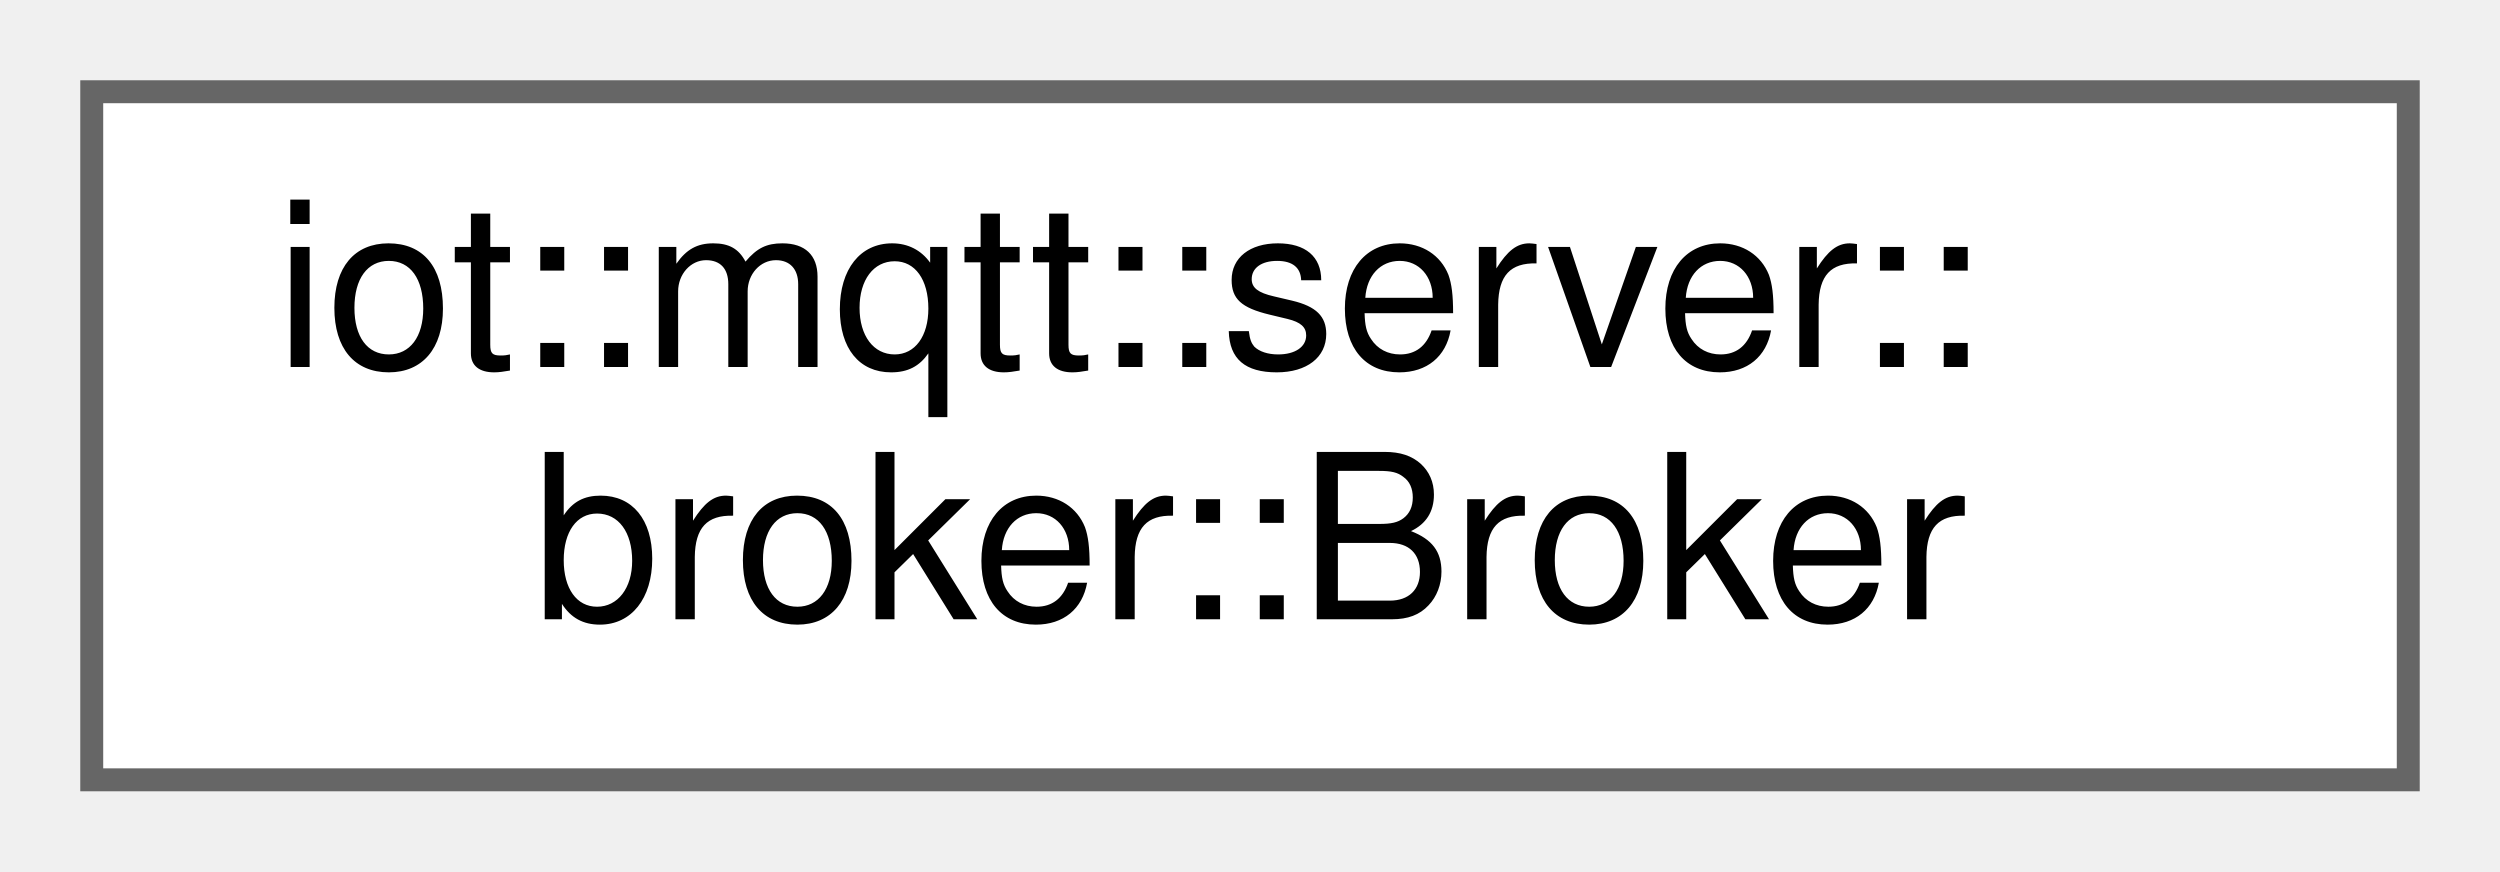
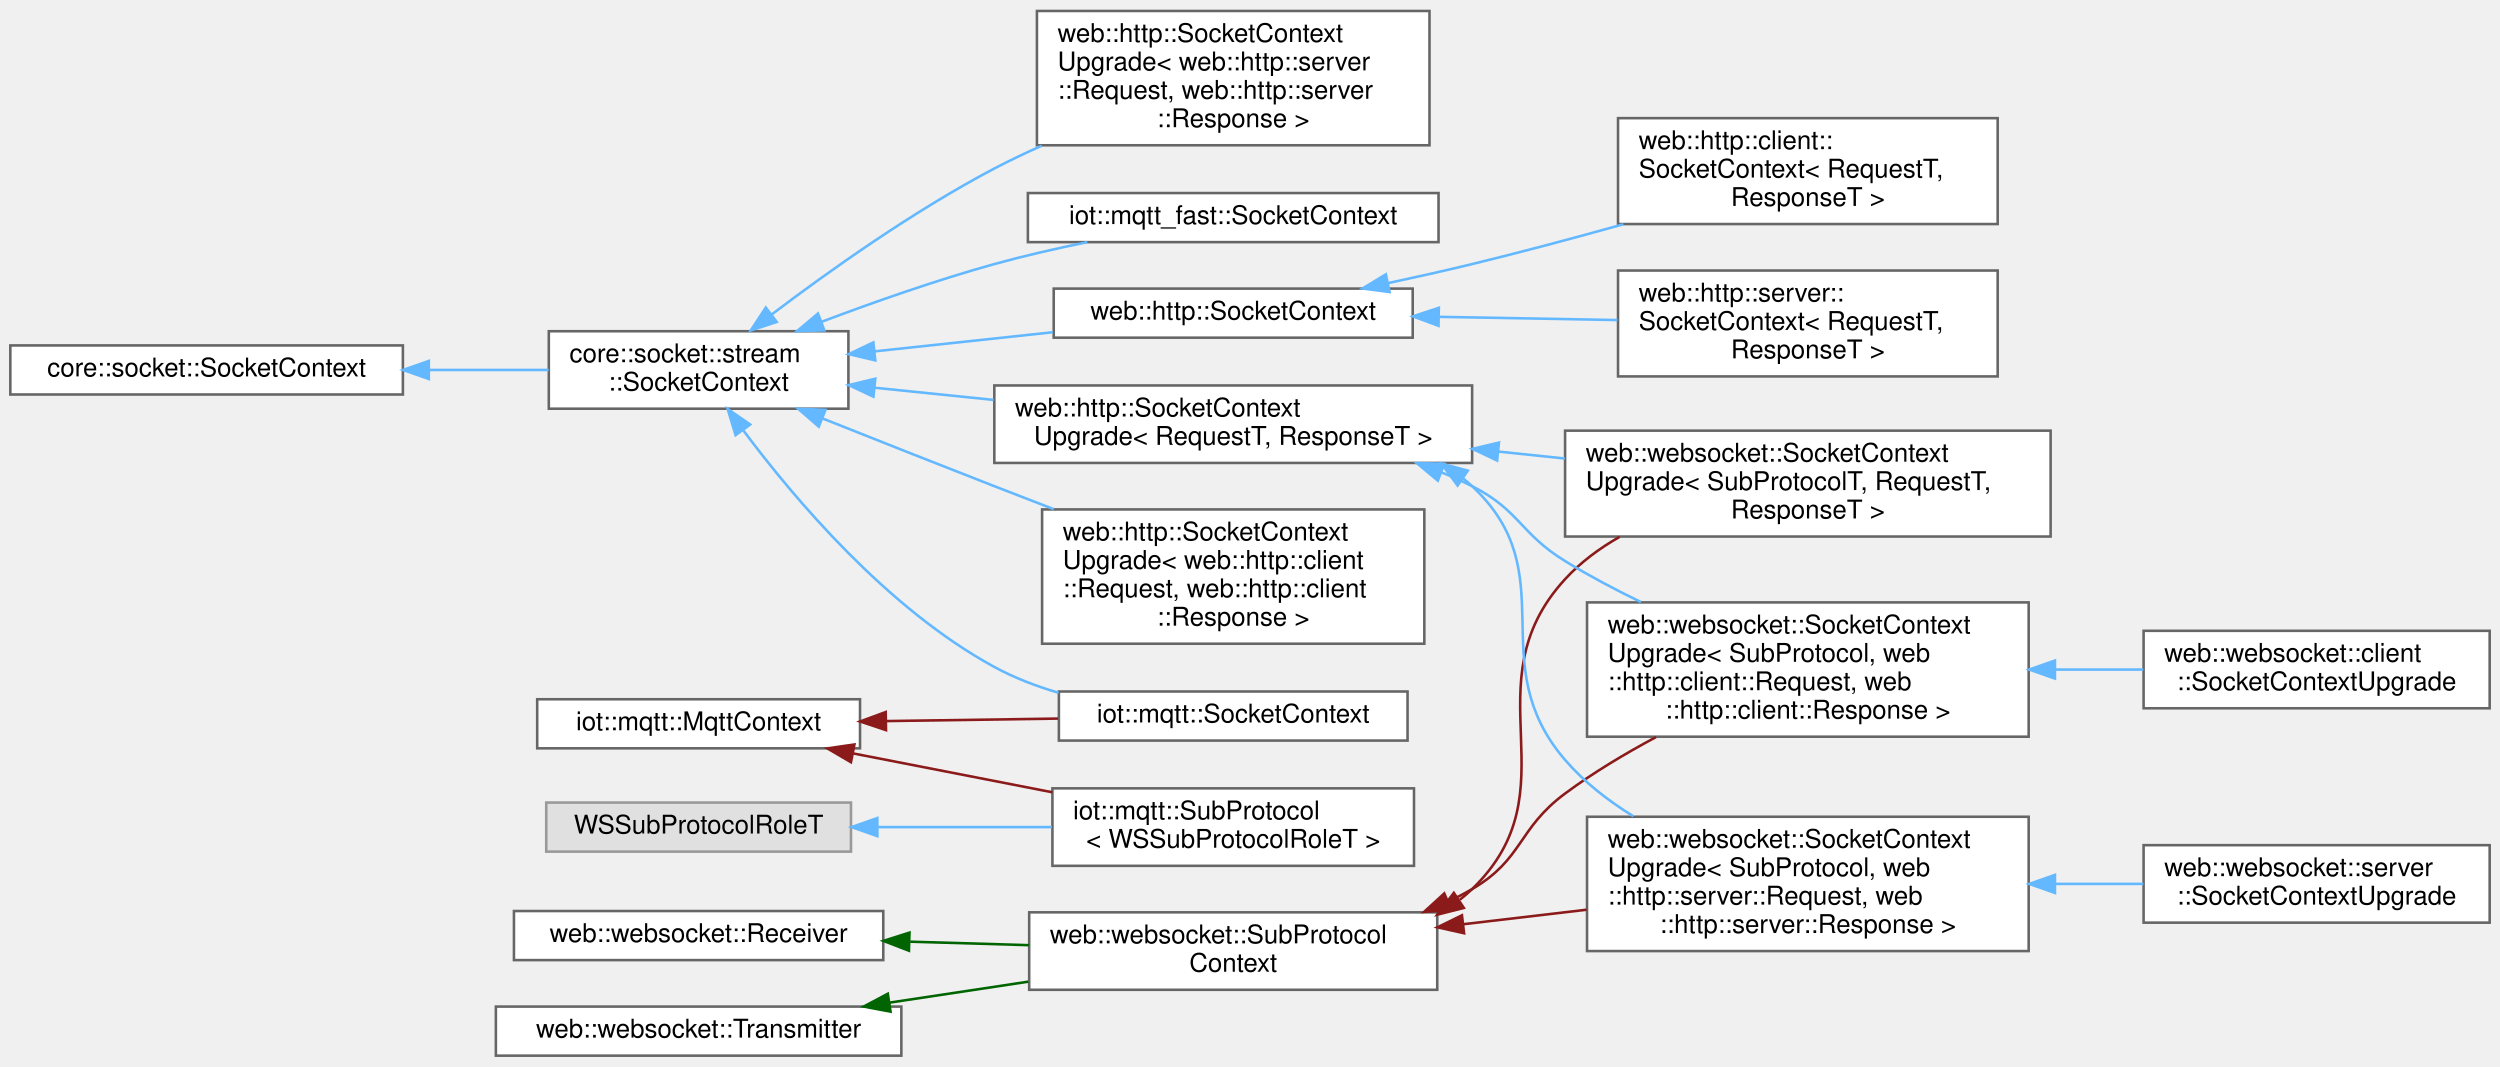
- <svg xmlns="http://www.w3.org/2000/svg" xmlns:xlink="http://www.w3.org/1999/xlink" width="109pt" height="38pt" viewBox="0.00 0.00 109.00 38.00">
-   <g id="graph0" class="graph" transform="scale(1 1) rotate(0) translate(4 34)">
+ <svg xmlns="http://www.w3.org/2000/svg" xmlns:xlink="http://www.w3.org/1999/xlink" width="968pt" height="413pt" viewBox="0.00 0.00 968.00 412.50">
+   <g id="graph0" class="graph" transform="scale(1 1) rotate(0) translate(4 408.5)">
    <g id="Node000000" class="node">
      <g id="a_Node000000">
-         <a xlink:href="classiot_1_1mqtt_1_1server_1_1broker_1_1Broker.html" target="_top" xlink:title=" ">
-           <polygon fill="white" stroke="#666666" points="101,-30 0,-30 0,0 101,0 101,-30" />
-           <text text-anchor="start" x="8" y="-18" font-family="Helvetica,sans-Serif" font-size="10.00">iot::mqtt::server::</text>
-           <text text-anchor="middle" x="50.5" y="-7" font-family="Helvetica,sans-Serif" font-size="10.00">broker::Broker</text>
+         <a xlink:href="classiot_1_1mqtt_1_1MqttContext.html" target="_top" xlink:title=" ">
+           <polygon fill="white" stroke="#666666" points="329,-138 204,-138 204,-119 329,-119 329,-138" />
+           <text text-anchor="middle" x="266.5" y="-126" font-family="Helvetica,sans-Serif" font-size="10.00">iot::mqtt::MqttContext</text>
+         </a>
+       </g>
+     </g>
+     <g id="Node000001" class="node">
+       <g id="a_Node000001">
+         <a xlink:href="classiot_1_1mqtt_1_1SocketContext.html" target="_top" xlink:title=" ">
+           <polygon fill="white" stroke="#666666" points="541,-141 406,-141 406,-122 541,-122 541,-141" />
+           <text text-anchor="middle" x="473.5" y="-129" font-family="Helvetica,sans-Serif" font-size="10.00">iot::mqtt::SocketContext</text>
+         </a>
+       </g>
+     </g>
+     <g id="edge208_Node000000_Node000001" class="edge">
+       <g id="a_edge208_Node000000_Node000001">
+         <a xlink:title=" ">
+           <path fill="none" stroke="#8b1a1a" d="M339.11,-129.55C360.73,-129.86 384.38,-130.21 405.67,-130.52" />
+           <polygon fill="#8b1a1a" stroke="#8b1a1a" points="339.06,-126.05 329.01,-129.4 338.95,-133.05 339.06,-126.05" />
+         </a>
+       </g>
+     </g>
+     <g id="Node000019" class="node">
+       <g id="a_Node000019">
+         <a xlink:href="classiot_1_1mqtt_1_1SubProtocol.html" target="_top" xlink:title=" ">
+           <polygon fill="white" stroke="#666666" points="543.5,-103.5 403.5,-103.5 403.5,-73.5 543.5,-73.5 543.5,-103.5" />
+           <text text-anchor="start" x="411.5" y="-91.5" font-family="Helvetica,sans-Serif" font-size="10.00">iot::mqtt::SubProtocol</text>
+           <text text-anchor="middle" x="473.5" y="-80.5" font-family="Helvetica,sans-Serif" font-size="10.00">&lt; WSSubProtocolRoleT &gt;</text>
+         </a>
+       </g>
+     </g>
+     <g id="edge209_Node000000_Node000019" class="edge">
+       <g id="a_edge209_Node000000_Node000019">
+         <a xlink:title=" ">
+           <path fill="none" stroke="#8b1a1a" d="M326.39,-117.01C350.46,-112.31 378.47,-106.85 403.48,-101.97" />
+           <polygon fill="#8b1a1a" stroke="#8b1a1a" points="325.49,-113.62 316.34,-118.97 326.83,-120.49 325.49,-113.62" />
+         </a>
+       </g>
+     </g>
+     <g id="Node000016" class="node">
+       <g id="a_Node000016">
+         <a xlink:href="classweb_1_1websocket_1_1Receiver.html" target="_top" xlink:title=" ">
+           <polygon fill="white" stroke="#666666" points="338,-56 195,-56 195,-37 338,-37 338,-56" />
+           <text text-anchor="middle" x="266.5" y="-44" font-family="Helvetica,sans-Serif" font-size="10.00">web::websocket::Receiver</text>
+         </a>
+       </g>
+     </g>
+     <g id="Node000012" class="node">
+       <g id="a_Node000012">
+         <a xlink:href="classweb_1_1websocket_1_1SubProtocolContext.html" target="_top" xlink:title=" ">
+           <polygon fill="white" stroke="#666666" points="552.5,-55.5 394.5,-55.5 394.5,-25.5 552.5,-25.5 552.5,-55.5" />
+           <text text-anchor="start" x="402.5" y="-43.5" font-family="Helvetica,sans-Serif" font-size="10.00">web::websocket::SubProtocol</text>
+           <text text-anchor="middle" x="473.5" y="-32.5" font-family="Helvetica,sans-Serif" font-size="10.00">Context</text>
+         </a>
+       </g>
+     </g>
+     <g id="edge210_Node000016_Node000012" class="edge">
+       <g id="a_edge210_Node000016_Node000012">
+         <a xlink:title=" ">
+           <path fill="none" stroke="darkgreen" d="M348.42,-44.13C363.57,-43.69 379.38,-43.23 394.45,-42.78" />
+           <polygon fill="darkgreen" stroke="darkgreen" points="347.94,-40.64 338.05,-44.44 348.15,-47.64 347.94,-40.64" />
+         </a>
+       </g>
+     </g>
+     <g id="Node000010" class="node">
+       <g id="a_Node000010">
+         <a xlink:href="classweb_1_1websocket_1_1SocketContextUpgrade.html" target="_top" xlink:title=" ">
+           <polygon fill="white" stroke="#666666" points="781.5,-175.5 610.5,-175.5 610.5,-123.5 781.5,-123.5 781.5,-175.5" />
+           <text text-anchor="start" x="618.5" y="-163.5" font-family="Helvetica,sans-Serif" font-size="10.00">web::websocket::SocketContext</text>
+           <text text-anchor="start" x="618.5" y="-152.5" font-family="Helvetica,sans-Serif" font-size="10.00">Upgrade&lt; SubProtocol, web</text>
+           <text text-anchor="start" x="618.5" y="-141.5" font-family="Helvetica,sans-Serif" font-size="10.00">::http::client::Request, web</text>
+           <text text-anchor="middle" x="696" y="-130.5" font-family="Helvetica,sans-Serif" font-size="10.00">::http::client::Response &gt;</text>
+         </a>
+       </g>
+     </g>
+     <g id="edge211_Node000012_Node000010" class="edge">
+       <g id="a_edge211_Node000012_Node000010">
+         <a xlink:title=" ">
+           <path fill="none" stroke="#8b1a1a" d="M556.66,-59.62C559.87,-61.13 563,-62.75 566,-64.5 585.82,-76.06 583.57,-87.84 602,-101.5 612.8,-109.51 625.13,-116.89 637.2,-123.35" />
+           <polygon fill="#8b1a1a" stroke="#8b1a1a" points="557.97,-56.38 547.4,-55.67 555.23,-62.82 557.97,-56.38" />
+         </a>
+       </g>
+     </g>
+     <g id="Node000013" class="node">
+       <g id="a_Node000013">
+         <a xlink:href="classweb_1_1websocket_1_1SocketContextUpgrade.html" target="_top" xlink:title=" ">
+           <polygon fill="white" stroke="#666666" points="781.5,-92.5 610.5,-92.5 610.5,-40.5 781.5,-40.5 781.5,-92.5" />
+           <text text-anchor="start" x="618.5" y="-80.5" font-family="Helvetica,sans-Serif" font-size="10.00">web::websocket::SocketContext</text>
+           <text text-anchor="start" x="618.5" y="-69.5" font-family="Helvetica,sans-Serif" font-size="10.00">Upgrade&lt; SubProtocol, web</text>
+           <text text-anchor="start" x="618.5" y="-58.5" font-family="Helvetica,sans-Serif" font-size="10.00">::http::server::Request, web</text>
+           <text text-anchor="middle" x="696" y="-47.5" font-family="Helvetica,sans-Serif" font-size="10.00">::http::server::Response &gt;</text>
+         </a>
+       </g>
+     </g>
+     <g id="edge213_Node000012_Node000013" class="edge">
+       <g id="a_edge213_Node000012_Node000013">
+         <a xlink:title=" ">
+           <path fill="none" stroke="#8b1a1a" d="M562.75,-50.91C578.43,-52.76 594.73,-54.68 610.31,-56.51" />
+           <polygon fill="#8b1a1a" stroke="#8b1a1a" points="562.89,-47.4 552.55,-49.7 562.07,-54.35 562.89,-47.4" />
+         </a>
+       </g>
+     </g>
+     <g id="Node000015" class="node">
+       <g id="a_Node000015">
+         <a xlink:href="classweb_1_1websocket_1_1SocketContextUpgrade.html" target="_top" xlink:title=" ">
+           <polygon fill="white" stroke="#666666" points="790,-242 602,-242 602,-201 790,-201 790,-242" />
+           <text text-anchor="start" x="610" y="-230" font-family="Helvetica,sans-Serif" font-size="10.00">web::websocket::SocketContext</text>
+           <text text-anchor="start" x="610" y="-219" font-family="Helvetica,sans-Serif" font-size="10.00">Upgrade&lt; SubProtocolT, RequestT,</text>
+           <text text-anchor="middle" x="696" y="-208" font-family="Helvetica,sans-Serif" font-size="10.00"> ResponseT &gt;</text>
+         </a>
+       </g>
+     </g>
+     <g id="edge215_Node000012_Node000015" class="edge">
+       <g id="a_edge215_Node000012_Node000015">
+         <a xlink:title=" ">
+           <path fill="none" stroke="#8b1a1a" d="M561.26,-60.39C562.91,-61.68 564.49,-63.05 566,-64.5 606.05,-103.18 564.38,-143.45 602,-184.5 607.99,-191.03 615.28,-196.43 623.12,-200.89" />
+           <polygon fill="#8b1a1a" stroke="#8b1a1a" points="562.79,-57.2 552.52,-54.59 558.92,-63.04 562.79,-57.2" />
+         </a>
+       </g>
+     </g>
+     <g id="Node000011" class="node">
+       <g id="a_Node000011">
+         <a xlink:href="classweb_1_1websocket_1_1client_1_1SocketContextUpgrade.html" target="_top" xlink:title=" ">
+           <polygon fill="white" stroke="#666666" points="960,-164.5 826,-164.5 826,-134.5 960,-134.5 960,-164.5" />
+           <text text-anchor="start" x="834" y="-152.5" font-family="Helvetica,sans-Serif" font-size="10.00">web::websocket::client</text>
+           <text text-anchor="middle" x="893" y="-141.5" font-family="Helvetica,sans-Serif" font-size="10.00">::SocketContextUpgrade</text>
+         </a>
+       </g>
+     </g>
+     <g id="edge212_Node000010_Node000011" class="edge">
+       <g id="a_edge212_Node000010_Node000011">
+         <a xlink:title=" ">
+           <path fill="none" stroke="#63b8ff" d="M791.78,-149.5C803.32,-149.5 814.9,-149.5 825.89,-149.5" />
+           <polygon fill="#63b8ff" stroke="#63b8ff" points="791.68,-146 781.68,-149.5 791.68,-153 791.68,-146" />
+         </a>
+       </g>
+     </g>
+     <g id="Node000014" class="node">
+       <g id="a_Node000014">
+         <a xlink:href="classweb_1_1websocket_1_1server_1_1SocketContextUpgrade.html" target="_top" xlink:title=" ">
+           <polygon fill="white" stroke="#666666" points="960,-81.5 826,-81.5 826,-51.5 960,-51.5 960,-81.5" />
+           <text text-anchor="start" x="834" y="-69.5" font-family="Helvetica,sans-Serif" font-size="10.00">web::websocket::server</text>
+           <text text-anchor="middle" x="893" y="-58.5" font-family="Helvetica,sans-Serif" font-size="10.00">::SocketContextUpgrade</text>
+         </a>
+       </g>
+     </g>
+     <g id="edge214_Node000013_Node000014" class="edge">
+       <g id="a_edge214_Node000013_Node000014">
+         <a xlink:title=" ">
+           <path fill="none" stroke="#63b8ff" d="M791.78,-66.5C803.32,-66.5 814.9,-66.5 825.89,-66.5" />
+           <polygon fill="#63b8ff" stroke="#63b8ff" points="791.68,-63 781.68,-66.5 791.68,-70 791.68,-63" />
+         </a>
+       </g>
+     </g>
+     <g id="Node000018" class="node">
+       <g id="a_Node000018">
+         <a xlink:href="classcore_1_1socket_1_1SocketContext.html" target="_top" xlink:title=" ">
+           <polygon fill="white" stroke="#666666" points="152,-275 0,-275 0,-256 152,-256 152,-275" />
+           <text text-anchor="middle" x="76" y="-263" font-family="Helvetica,sans-Serif" font-size="10.00">core::socket::SocketContext</text>
+         </a>
+       </g>
+     </g>
+     <g id="Node000002" class="node">
+       <g id="a_Node000002">
+         <a xlink:href="classcore_1_1socket_1_1stream_1_1SocketContext.html" target="_top" xlink:title=" ">
+           <polygon fill="white" stroke="#666666" points="324.5,-280.5 208.5,-280.5 208.5,-250.5 324.5,-250.5 324.5,-280.5" />
+           <text text-anchor="start" x="216.5" y="-268.5" font-family="Helvetica,sans-Serif" font-size="10.00">core::socket::stream</text>
+           <text text-anchor="middle" x="266.5" y="-257.5" font-family="Helvetica,sans-Serif" font-size="10.00">::SocketContext</text>
+         </a>
+       </g>
+     </g>
+     <g id="edge216_Node000018_Node000002" class="edge">
+       <g id="a_edge216_Node000018_Node000002">
+         <a xlink:title=" ">
+           <path fill="none" stroke="#63b8ff" d="M162.25,-265.5C177.9,-265.5 193.87,-265.5 208.44,-265.5" />
+           <polygon fill="#63b8ff" stroke="#63b8ff" points="162.04,-262 152.04,-265.5 162.04,-269 162.04,-262" />
+         </a>
+       </g>
+     </g>
+     <g id="edge219_Node000002_Node000001" class="edge">
+       <g id="a_edge219_Node000002_Node000001">
+         <a xlink:title=" ">
+           <path fill="none" stroke="#63b8ff" d="M283.84,-242.06C303.66,-215.52 339.6,-173.03 381,-150.5 388.7,-146.31 397.22,-143.05 405.87,-140.5" />
+           <polygon fill="#63b8ff" stroke="#63b8ff" points="280.82,-240.26 277.75,-250.4 286.47,-244.39 280.82,-240.26" />
+         </a>
+       </g>
+     </g>
+     <g id="Node000003" class="node">
+       <g id="a_Node000003">
+         <a xlink:href="classweb_1_1http_1_1SocketContextUpgrade.html" target="_top" xlink:title=" ">
+           <polygon fill="white" stroke="#666666" points="547.5,-211.5 399.5,-211.5 399.5,-159.5 547.5,-159.5 547.5,-211.5" />
+           <text text-anchor="start" x="407.5" y="-199.5" font-family="Helvetica,sans-Serif" font-size="10.00">web::http::SocketContext</text>
+           <text text-anchor="start" x="407.5" y="-188.5" font-family="Helvetica,sans-Serif" font-size="10.00">Upgrade&lt; web::http::client</text>
+           <text text-anchor="start" x="407.5" y="-177.5" font-family="Helvetica,sans-Serif" font-size="10.00">::Request, web::http::client</text>
+           <text text-anchor="middle" x="473.5" y="-166.5" font-family="Helvetica,sans-Serif" font-size="10.00">::Response &gt;</text>
+         </a>
+       </g>
+     </g>
+     <g id="edge217_Node000002_Node000003" class="edge">
+       <g id="a_edge217_Node000002_Node000003">
+         <a xlink:title=" ">
+           <path fill="none" stroke="#63b8ff" d="M314.43,-246.75C334.86,-238.62 359.09,-229.03 381,-220.5 388.45,-217.6 396.25,-214.58 404.01,-211.59" />
+           <polygon fill="#63b8ff" stroke="#63b8ff" points="313.03,-243.54 305.03,-250.49 315.62,-250.04 313.03,-243.54" />
+         </a>
+       </g>
+     </g>
+     <g id="Node000004" class="node">
+       <g id="a_Node000004">
+         <a xlink:href="classweb_1_1http_1_1SocketContextUpgrade.html" target="_top" xlink:title=" ">
+           <polygon fill="white" stroke="#666666" points="549.5,-404.5 397.5,-404.5 397.5,-352.5 549.5,-352.5 549.5,-404.5" />
+           <text text-anchor="start" x="405.5" y="-392.5" font-family="Helvetica,sans-Serif" font-size="10.00">web::http::SocketContext</text>
+           <text text-anchor="start" x="405.5" y="-381.5" font-family="Helvetica,sans-Serif" font-size="10.00">Upgrade&lt; web::http::server</text>
+           <text text-anchor="start" x="405.5" y="-370.5" font-family="Helvetica,sans-Serif" font-size="10.00">::Request, web::http::server</text>
+           <text text-anchor="middle" x="473.5" y="-359.5" font-family="Helvetica,sans-Serif" font-size="10.00">::Response &gt;</text>
+         </a>
+       </g>
+     </g>
+     <g id="edge218_Node000002_Node000004" class="edge">
+       <g id="a_edge218_Node000002_Node000004">
+         <a xlink:title=" ">
+           <path fill="none" stroke="#63b8ff" d="M294.7,-286.92C316.99,-303.8 349.84,-327.13 381,-343.5 386.87,-346.58 393.08,-349.54 399.38,-352.34" />
+           <polygon fill="#63b8ff" stroke="#63b8ff" points="296.76,-284.1 286.69,-280.8 292.51,-289.66 296.76,-284.1" />
+         </a>
+       </g>
+     </g>
+     <g id="Node000005" class="node">
+       <g id="a_Node000005">
+         <a xlink:href="classiot_1_1mqtt__fast_1_1SocketContext.html" target="_top" xlink:title=" ">
+           <polygon fill="white" stroke="#666666" points="553,-334 394,-334 394,-315 553,-315 553,-334" />
+           <text text-anchor="middle" x="473.5" y="-322" font-family="Helvetica,sans-Serif" font-size="10.00">iot::mqtt_fast::SocketContext</text>
+         </a>
+       </g>
+     </g>
+     <g id="edge220_Node000002_Node000005" class="edge">
+       <g id="a_edge220_Node000002_Node000005">
+         <a xlink:title=" ">
+           <path fill="none" stroke="#63b8ff" d="M313.96,-284.09C334.3,-291.76 358.6,-300.29 381,-306.5 392.55,-309.7 405.06,-312.56 417.02,-315" />
+           <polygon fill="#63b8ff" stroke="#63b8ff" points="315.2,-280.82 304.61,-280.53 312.71,-287.36 315.2,-280.82" />
+         </a>
+       </g>
+     </g>
+     <g id="Node000006" class="node">
+       <g id="a_Node000006">
+         <a xlink:href="classweb_1_1http_1_1SocketContext.html" target="_top" xlink:title=" ">
+           <polygon fill="white" stroke="#666666" points="543,-297 404,-297 404,-278 543,-278 543,-297" />
+           <text text-anchor="middle" x="473.5" y="-285" font-family="Helvetica,sans-Serif" font-size="10.00">web::http::SocketContext</text>
+         </a>
+       </g>
+     </g>
+     <g id="edge221_Node000002_Node000006" class="edge">
+       <g id="a_edge221_Node000002_Node000006">
+         <a xlink:title=" ">
+           <path fill="none" stroke="#63b8ff" d="M334.59,-272.7C356.74,-275.08 381.41,-277.72 403.69,-280.12" />
+           <polygon fill="#63b8ff" stroke="#63b8ff" points="334.92,-269.22 324.6,-271.63 334.17,-276.18 334.92,-269.22" />
+         </a>
+       </g>
+     </g>
+     <g id="Node000009" class="node">
+       <g id="a_Node000009">
+         <a xlink:href="classweb_1_1http_1_1SocketContextUpgrade.html" target="_top" xlink:title=" ">
+           <polygon fill="white" stroke="#666666" points="566,-259.5 381,-259.5 381,-229.5 566,-229.5 566,-259.5" />
+           <text text-anchor="start" x="389" y="-247.5" font-family="Helvetica,sans-Serif" font-size="10.00">web::http::SocketContext</text>
+           <text text-anchor="middle" x="473.5" y="-236.5" font-family="Helvetica,sans-Serif" font-size="10.00">Upgrade&lt; RequestT, ResponseT &gt;</text>
+         </a>
+       </g>
+     </g>
+     <g id="edge224_Node000002_Node000009" class="edge">
+       <g id="a_edge224_Node000002_Node000009">
+         <a xlink:title=" ">
+           <path fill="none" stroke="#63b8ff" d="M334.61,-258.62C349.35,-257.11 365.21,-255.49 380.73,-253.9" />
+           <polygon fill="#63b8ff" stroke="#63b8ff" points="334.2,-255.15 324.6,-259.65 334.91,-262.11 334.2,-255.15" />
+         </a>
+       </g>
+     </g>
+     <g id="Node000007" class="node">
+       <g id="a_Node000007">
+         <a xlink:href="classweb_1_1http_1_1client_1_1SocketContext.html" target="_top" xlink:title=" ">
+           <polygon fill="white" stroke="#666666" points="769.5,-363 622.5,-363 622.5,-322 769.5,-322 769.5,-363" />
+           <text text-anchor="start" x="630.5" y="-351" font-family="Helvetica,sans-Serif" font-size="10.00">web::http::client::</text>
+           <text text-anchor="start" x="630.5" y="-340" font-family="Helvetica,sans-Serif" font-size="10.00">SocketContext&lt; RequestT,</text>
+           <text text-anchor="middle" x="696" y="-329" font-family="Helvetica,sans-Serif" font-size="10.00"> ResponseT &gt;</text>
+         </a>
+       </g>
+     </g>
+     <g id="edge222_Node000006_Node000007" class="edge">
+       <g id="a_edge222_Node000006_Node000007">
+         <a xlink:title=" ">
+           <path fill="none" stroke="#63b8ff" d="M533.4,-299.12C544.27,-301.44 555.5,-303.95 566,-306.5 585.09,-311.14 605.63,-316.64 624.59,-321.93" />
+           <polygon fill="#63b8ff" stroke="#63b8ff" points="534.05,-295.68 523.55,-297.05 532.61,-302.53 534.05,-295.68" />
+         </a>
+       </g>
+     </g>
+     <g id="Node000008" class="node">
+       <g id="a_Node000008">
+         <a xlink:href="classweb_1_1http_1_1server_1_1SocketContext.html" target="_top" xlink:title=" ">
+           <polygon fill="white" stroke="#666666" points="769.5,-304 622.5,-304 622.5,-263 769.5,-263 769.5,-304" />
+           <text text-anchor="start" x="630.5" y="-292" font-family="Helvetica,sans-Serif" font-size="10.00">web::http::server::</text>
+           <text text-anchor="start" x="630.5" y="-281" font-family="Helvetica,sans-Serif" font-size="10.00">SocketContext&lt; RequestT,</text>
+           <text text-anchor="middle" x="696" y="-270" font-family="Helvetica,sans-Serif" font-size="10.00"> ResponseT &gt;</text>
+         </a>
+       </g>
+     </g>
+     <g id="edge223_Node000006_Node000008" class="edge">
+       <g id="a_edge223_Node000006_Node000008">
+         <a xlink:title=" ">
+           <path fill="none" stroke="#63b8ff" d="M553.25,-286.07C575.75,-285.66 600.16,-285.22 622.28,-284.82" />
+           <polygon fill="#63b8ff" stroke="#63b8ff" points="552.99,-282.58 543.06,-286.26 553.12,-289.57 552.99,-282.58" />
+         </a>
+       </g>
+     </g>
+     <g id="edge225_Node000009_Node000010" class="edge">
+       <g id="a_edge225_Node000009_Node000010">
+         <a xlink:title=" ">
+           <path fill="none" stroke="#63b8ff" d="M554.19,-225.83C558.24,-224.19 562.21,-222.41 566,-220.5 584.34,-211.24 584.5,-202.26 602,-191.5 611.21,-185.84 621.31,-180.49 631.35,-175.63" />
+           <polygon fill="#63b8ff" stroke="#63b8ff" points="552.73,-222.64 544.58,-229.42 555.18,-229.19 552.73,-222.64" />
+         </a>
+       </g>
+     </g>
+     <g id="edge226_Node000009_Node000013" class="edge">
+       <g id="a_edge226_Node000009_Node000013">
+         <a xlink:title=" ">
+           <path fill="none" stroke="#63b8ff" d="M562.5,-223.52C563.71,-222.55 564.87,-221.55 566,-220.5 602.41,-186.59 569.54,-152.2 602,-114.5 609.35,-105.96 618.6,-98.75 628.39,-92.71" />
+           <polygon fill="#63b8ff" stroke="#63b8ff" points="560.38,-220.73 554.1,-229.26 564.33,-226.51 560.38,-220.73" />
+         </a>
+       </g>
+     </g>
+     <g id="edge227_Node000009_Node000015" class="edge">
+       <g id="a_edge227_Node000009_Node000015">
+         <a xlink:title=" ">
+           <path fill="none" stroke="#63b8ff" d="M576.14,-233.9C584.73,-233 593.39,-232.1 601.91,-231.21" />
+           <polygon fill="#63b8ff" stroke="#63b8ff" points="575.68,-230.43 566.1,-234.95 576.41,-237.39 575.68,-230.43" />
+         </a>
+       </g>
+     </g>
+     <g id="Node000017" class="node">
+       <g id="a_Node000017">
+         <a xlink:href="classweb_1_1websocket_1_1Transmitter.html" target="_top" xlink:title=" ">
+           <polygon fill="white" stroke="#666666" points="345,-19 188,-19 188,0 345,0 345,-19" />
+           <text text-anchor="middle" x="266.5" y="-7" font-family="Helvetica,sans-Serif" font-size="10.00">web::websocket::Transmitter</text>
+         </a>
+       </g>
+     </g>
+     <g id="edge228_Node000017_Node000012" class="edge">
+       <g id="a_edge228_Node000017_Node000012">
+         <a xlink:title=" ">
+           <path fill="none" stroke="darkgreen" d="M340.48,-20.54C357.88,-23.17 376.52,-25.99 394.15,-28.65" />
+           <polygon fill="darkgreen" stroke="darkgreen" points="340.81,-17.05 330.4,-19.01 339.76,-23.97 340.81,-17.05" />
+         </a>
+       </g>
+     </g>
+     <g id="Node000020" class="node">
+       <g id="a_Node000020">
+         <a xlink:title=" ">
+           <polygon fill="#e0e0e0" stroke="#999999" points="325.5,-98 207.5,-98 207.5,-79 325.5,-79 325.5,-98" />
+           <text text-anchor="middle" x="266.5" y="-86" font-family="Helvetica,sans-Serif" font-size="10.00">WSSubProtocolRoleT</text>
+         </a>
+       </g>
+     </g>
+     <g id="edge229_Node000020_Node000019" class="edge">
+       <g id="a_edge229_Node000020_Node000019">
+         <a xlink:title=" ">
+           <path fill="none" stroke="#63b8ff" d="M335.81,-88.5C357.5,-88.5 381.5,-88.5 403.26,-88.5" />
+           <polygon fill="#63b8ff" stroke="#63b8ff" points="335.7,-85 325.7,-88.5 335.7,-92 335.7,-85" />
        </a>
      </g>
    </g>
  </g>
</svg>
